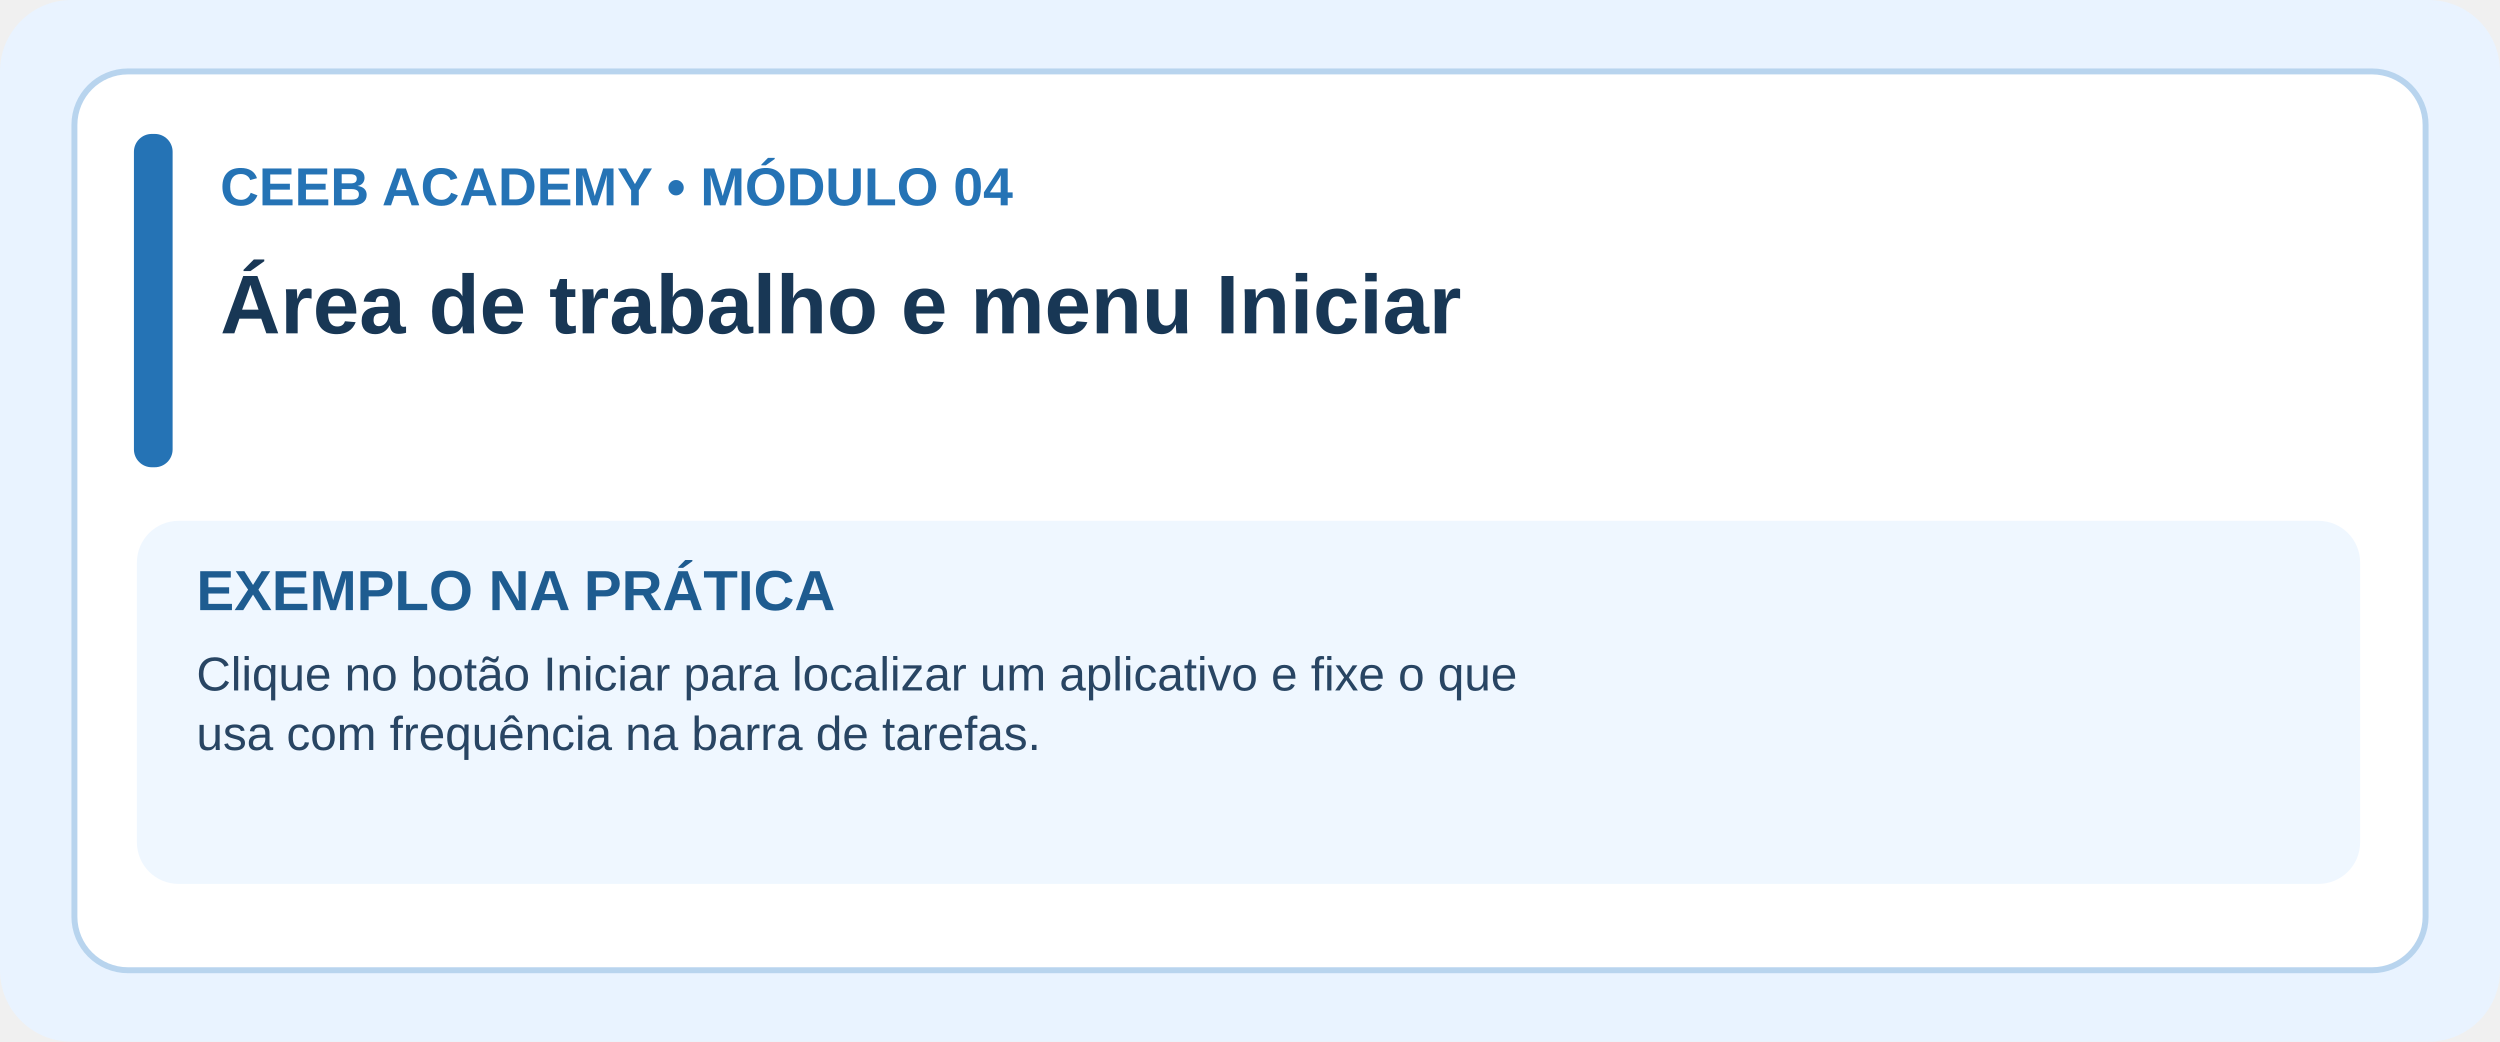
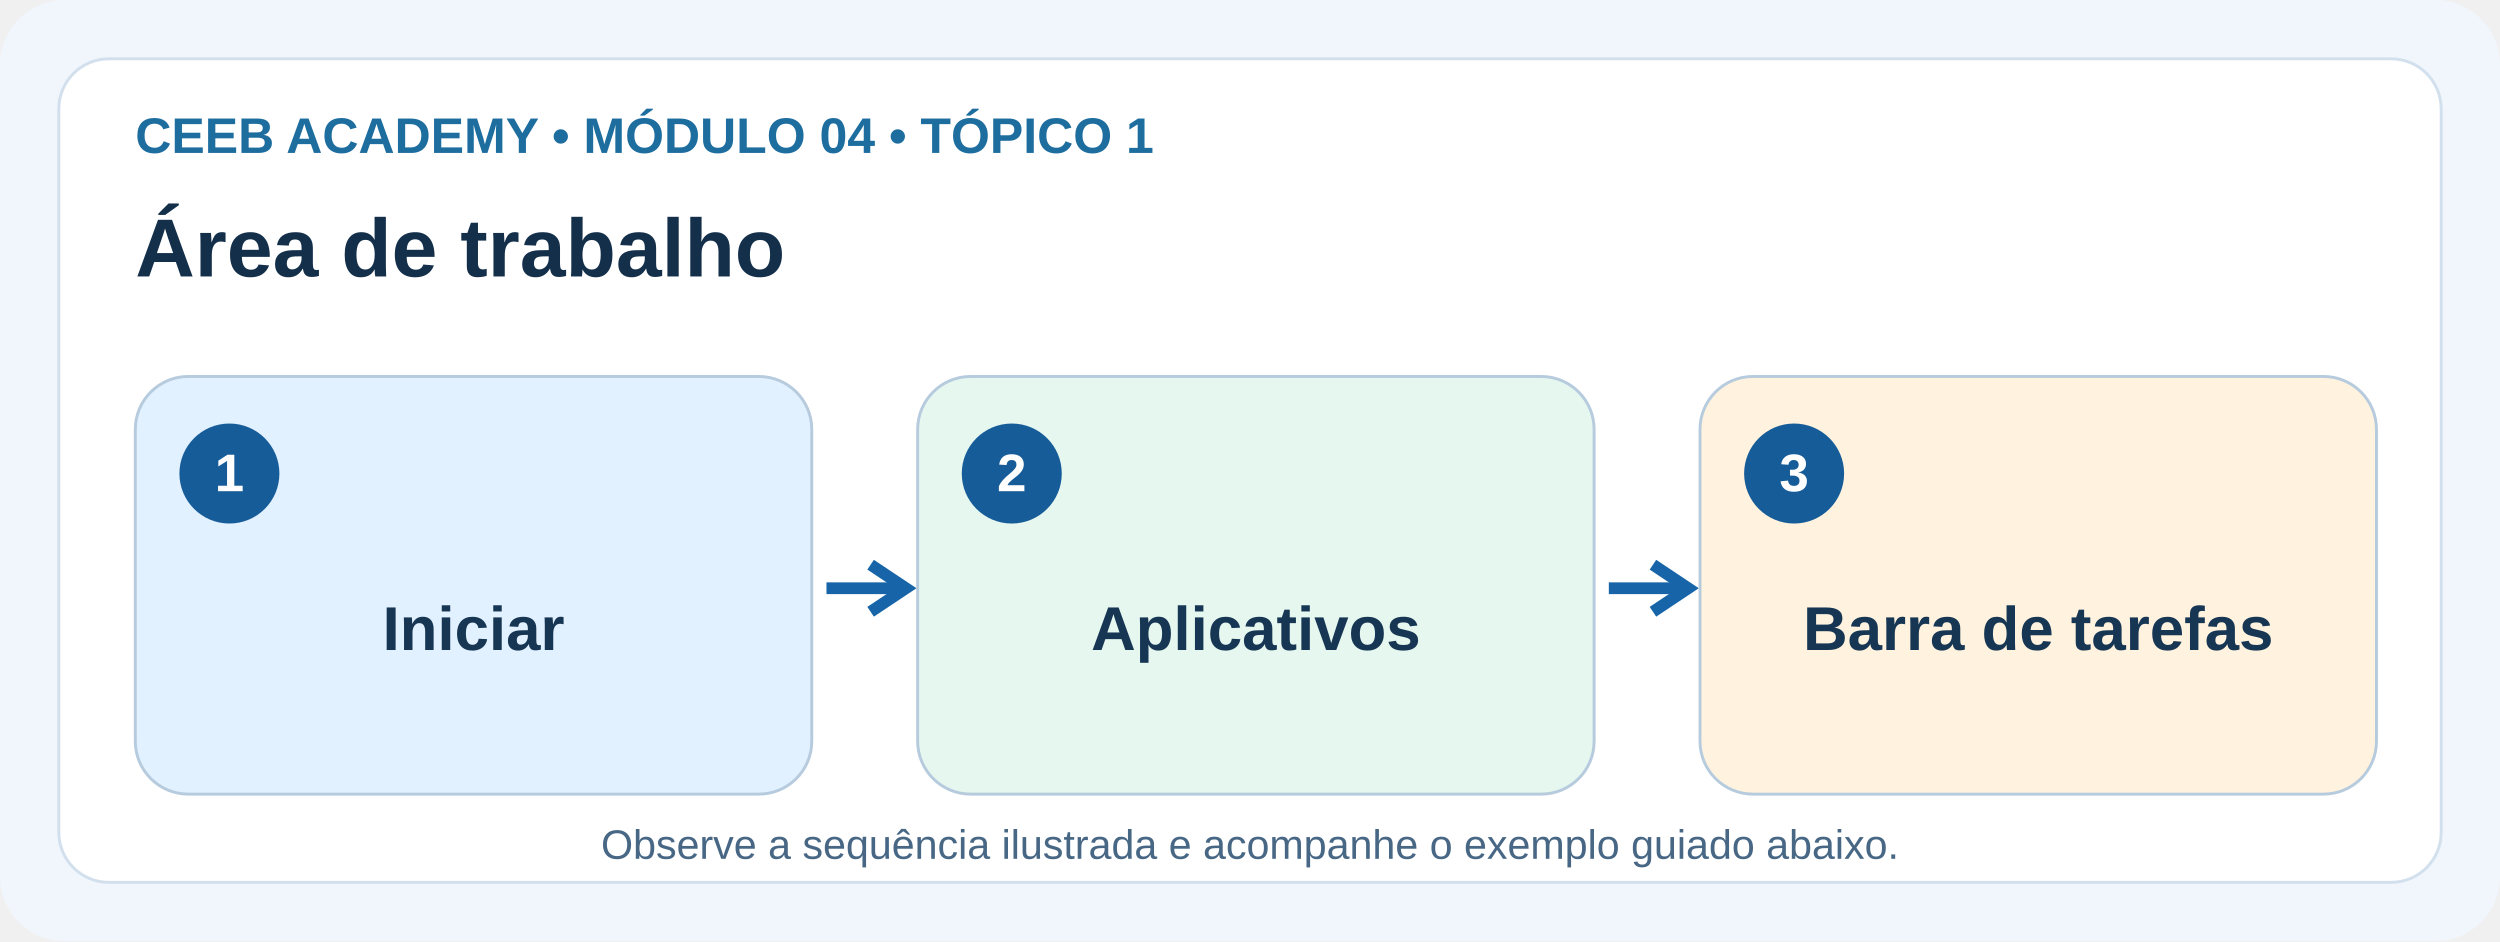
- <svg xmlns="http://www.w3.org/2000/svg" width="840" height="350" viewBox="0 0 840 350" role="img" aria-label="Diagrama explicativo em português">
-   <rect width="840" height="350" rx="24" fill="#e9f3ff" />
-   <rect x="25" y="24" width="790" height="302" rx="18" fill="white" stroke="#b8d4ee" stroke-width="2" />
-   <rect x="45" y="45" width="13" height="112" rx="6" fill="#2573b5" />
-   <text x="74" y="69" font-family="Arial, sans-serif" font-weight="700" font-size="18" fill="#2573b5">CEEB ACADEMY • MÓDULO 04</text>
-   <text x="74" y="112" font-family="Arial, sans-serif" font-size="28" font-weight="700" fill="#183755">Área de trabalho e menu Iniciar</text>
-   <rect x="46" y="175" width="747" height="122" rx="14" fill="#eff7ff" />
-   <text x="66" y="205" font-family="Arial, sans-serif" font-size="19" font-weight="700" fill="#1e5c90">EXEMPLO NA PRÁTICA</text>
-   <text x="66" y="232" font-family="Arial, sans-serif" font-size="16" fill="#284563">Clique no botão Iniciar para localizar um aplicativo e fixe o que</text>
-   <text x="66" y="252" font-family="Arial, sans-serif" font-size="16" fill="#284563">usa com frequência na barra de tarefas.</text>
+ <svg xmlns="http://www.w3.org/2000/svg" width="850" height="320" viewBox="0 0 850 320" role="img" aria-label="Esquema ilustrativo em português sobre Área de trabalho">
+   <rect width="850" height="320" rx="22" fill="#f1f6fc" />
+   <rect x="20" y="20" width="810" height="280" rx="17" fill="#fff" stroke="#d2dfed" />
+   <text x="46" y="52" fill="#1d6d9f" font-size="17" font-family="Arial, sans-serif" font-weight="700">CEEB ACADEMY • MÓDULO 04 • TÓPICO 1</text>
+   <text x="46" y="94" fill="#142f4a" font-size="28" font-family="Arial, sans-serif" font-weight="700">Área de trabalho</text>
+   <g font-family="Arial, sans-serif">
+     <rect x="46" y="128" rx="18" width="230" height="142" fill="#e2f1ff" stroke="#b6cbdd" />
+     <circle cx="78" cy="161" r="17" fill="#165c99" />
+     <text x="78" y="167" text-anchor="middle" fill="white" font-size="18" font-weight="bold">1</text>
+     <text x="161" y="221" text-anchor="middle" font-size="21" font-weight="bold" fill="#163653">Iniciar</text>
+     <path d="M 281 200 L 306 200" stroke="#1765a8" stroke-width="4" />
+     <path d="M296 192 L308 200 L296 208" fill="none" stroke="#1765a8" stroke-width="4" />
+     <rect x="312" y="128" rx="18" width="230" height="142" fill="#e6f7ef" stroke="#b6cbdd" />
+     <circle cx="344" cy="161" r="17" fill="#165c99" />
+     <text x="344" y="167" text-anchor="middle" fill="white" font-size="18" font-weight="bold">2</text>
+     <text x="427" y="221" text-anchor="middle" font-size="21" font-weight="bold" fill="#163653">Aplicativos</text>
+     <path d="M 547 200 L 572 200" stroke="#1765a8" stroke-width="4" />
+     <path d="M562 192 L574 200 L562 208" fill="none" stroke="#1765a8" stroke-width="4" />
+     <rect x="578" y="128" rx="18" width="230" height="142" fill="#fff3df" stroke="#b6cbdd" />
+     <circle cx="610" cy="161" r="17" fill="#165c99" />
+     <text x="610" y="167" text-anchor="middle" fill="white" font-size="18" font-weight="bold">3</text>
+     <text x="693" y="221" text-anchor="middle" font-size="21" font-weight="bold" fill="#163653">Barra de tarefas</text>
+   </g>
+   <text x="425" y="292" text-anchor="middle" font-family="Arial, sans-serif" font-size="14" fill="#476785">Observe a sequência ilustrada e acompanhe o exemplo guiado abaixo.</text>
</svg>
